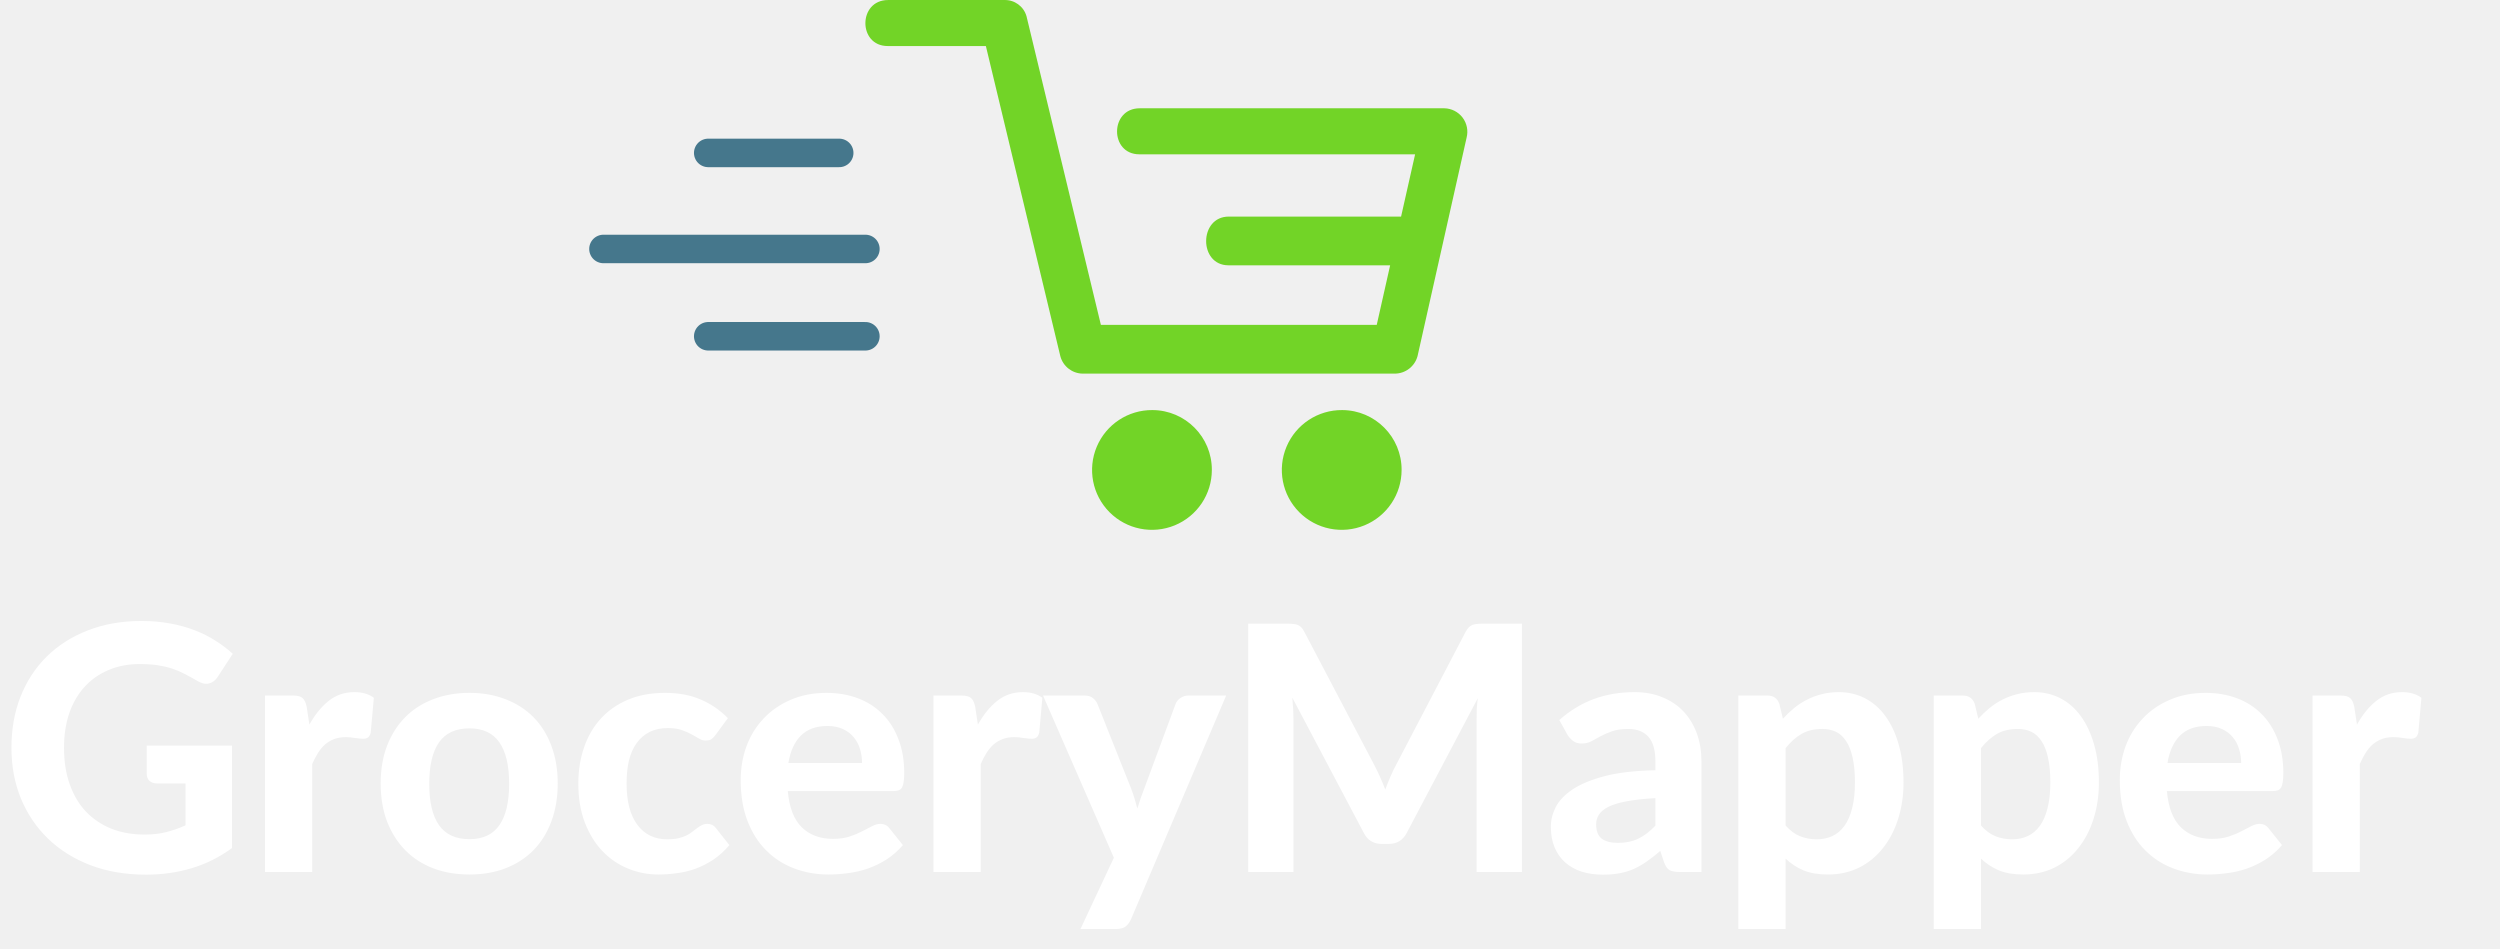
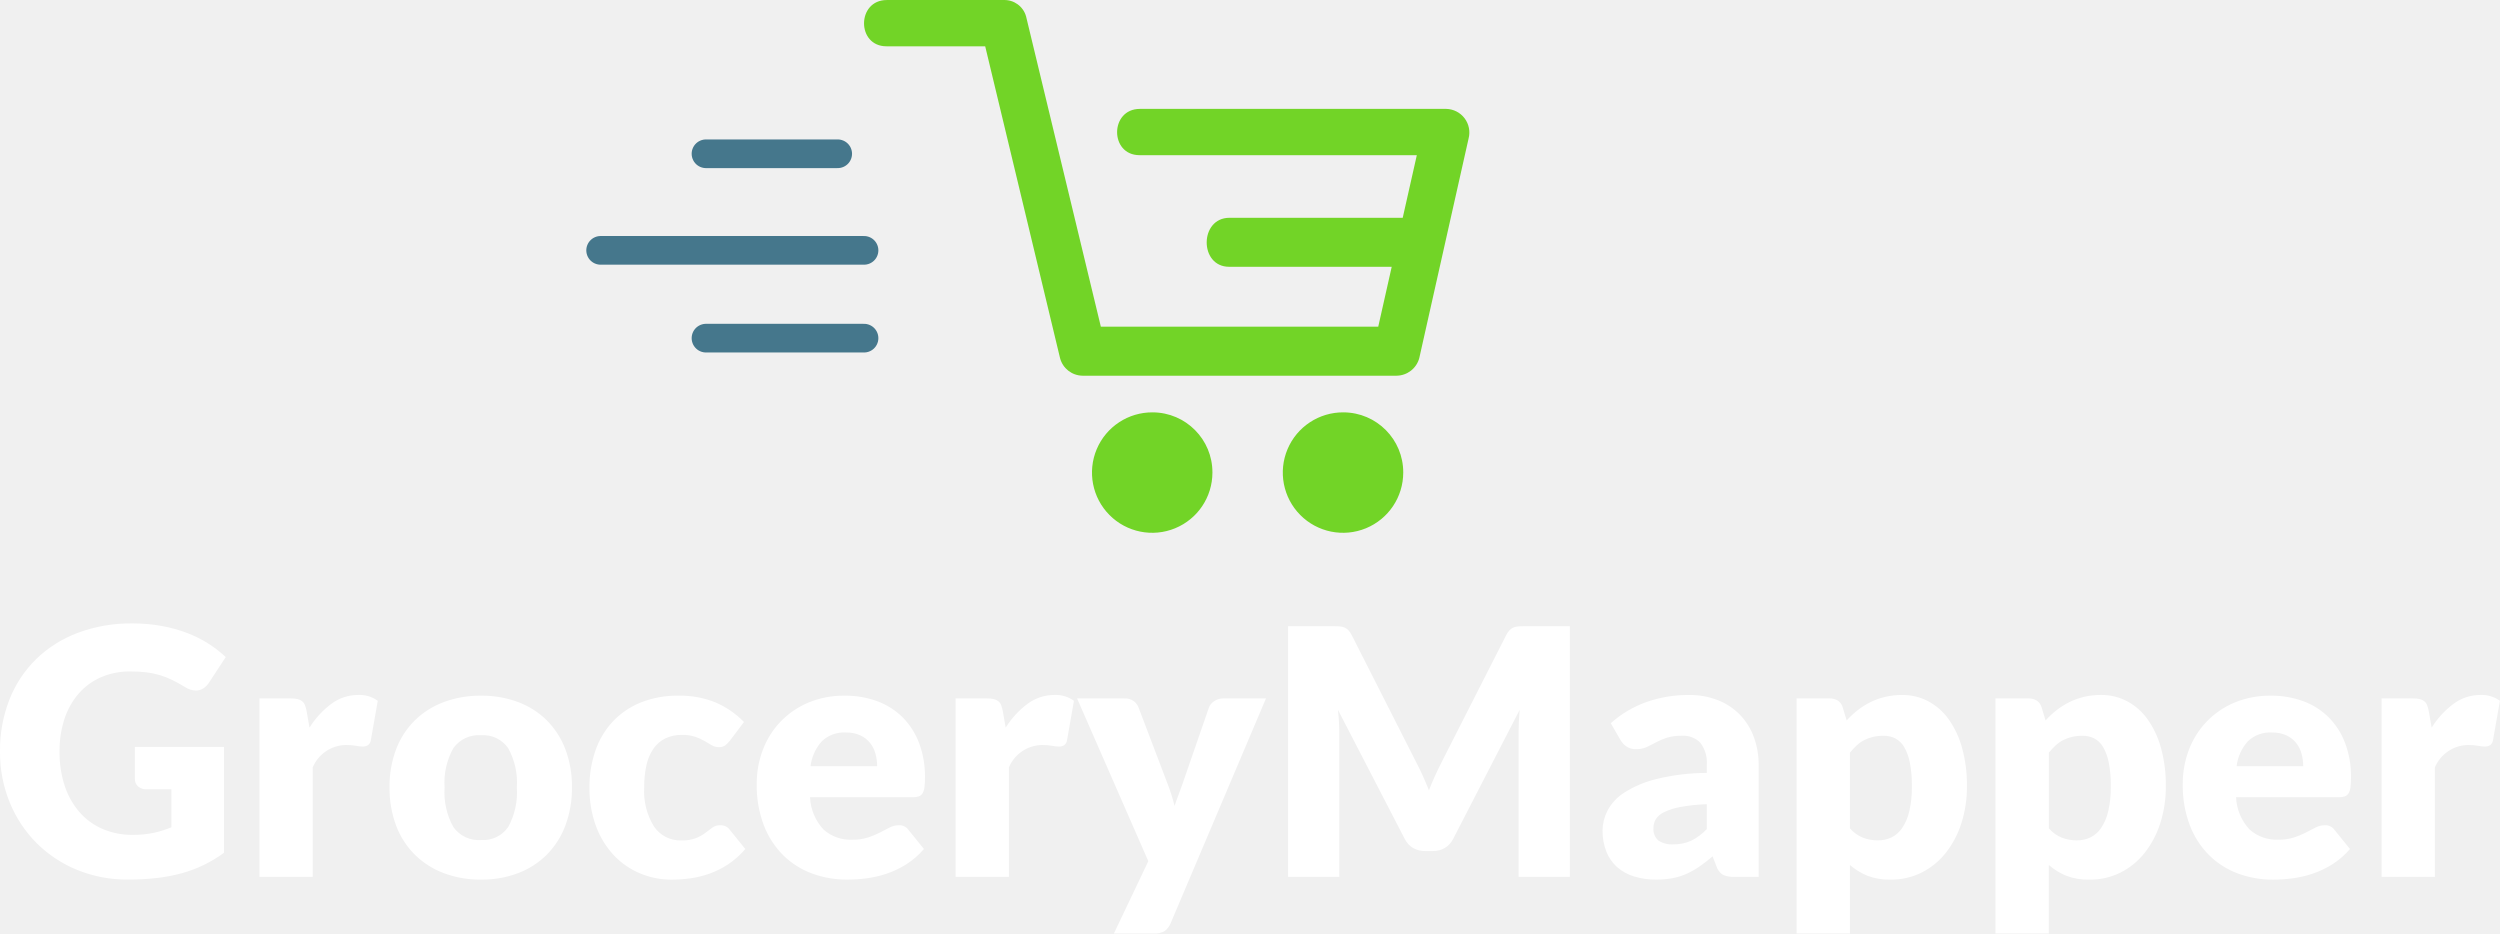
- <svg xmlns="http://www.w3.org/2000/svg" width="263" height="99.733" viewBox="0 0 263 99.733">
-   <g id="Group_9" data-name="Group 9" transform="translate(-68.11 -12.986)">
-     <g id="Component_1_3" data-name="Component 1 – 3" transform="translate(68.11 12.986)">
-       <g id="Group_2" data-name="Group 2" transform="translate(91.039)">
+ <svg xmlns="http://www.w3.org/2000/svg" width="261.54" height="97.655" viewBox="0 0 261.54 97.655">
+   <g id="Group_9" data-name="Group 9" transform="translate(-68.758 -12.986)">
+     <g id="Component_1_3" data-name="Component 1 – 3" transform="translate(68.758 12.986)">
+       <g id="Group_2" data-name="Group 2" transform="translate(90.392)">
        <path id="Path_1" data-name="Path 1" d="M123.449,533.421H91.4c-3.157,0-3.185,4.842-.035,4.842h29.007q-.737,3.279-1.475,6.55H100.772c-3.157,0-3.185,5.127-.034,5.127h17.008q-.705,3.129-1.41,6.265H87.316C84.707,545.353,82.1,534.6,79.49,523.732a2.351,2.351,0,0,0-2.344-1.7H64.925c-3.157,0-3.185,4.841-.035,4.841H75.217L83.05,559.5a2.466,2.466,0,0,0,2.343,1.834h32.861a2.485,2.485,0,0,0,2.375-1.845q2.581-11.5,5.159-22.972A2.472,2.472,0,0,0,123.449,533.421Z" transform="translate(-62.542 -522.029)" fill="#72d427" />
        <path id="Path_2" data-name="Path 2" d="M122.294,574.173a6.3,6.3,0,1,0,6.246,6.3A6.272,6.272,0,0,0,122.294,574.173Z" transform="translate(-72.131 -531.033)" fill="#72d427" />
        <path id="Path_3" data-name="Path 3" d="M97.975,574.173a6.3,6.3,0,1,0,6.245,6.3A6.272,6.272,0,0,0,97.975,574.173Z" transform="translate(-67.773 -531.033)" fill="#72d427" />
      </g>
-       <text id="GroceryMapper" transform="translate(0 91.733)" fill="#fff" font-size="36" font-family="Lato-Black, Lato" font-weight="800">
-         <tspan x="0" y="0">GroceryMapper</tspan>
-       </text>
+       <path id="GroceryMapper" d="M14.508-4.392a10.352,10.352,0,0,0,2.232-.216,10.926,10.926,0,0,0,1.836-.576V-9.162H15.984a1.259,1.259,0,0,1-.9-.306,1.019,1.019,0,0,1-.324-.774V-13.59h9.324V-2.52a13.741,13.741,0,0,1-2.1,1.269,13.546,13.546,0,0,1-2.322.873,17.288,17.288,0,0,1-2.628.5,26.038,26.038,0,0,1-3,.162A13.751,13.751,0,0,1,8.712-.729,12.947,12.947,0,0,1,4.473-3.537,12.924,12.924,0,0,1,1.665-7.785,13.817,13.817,0,0,1,.648-13.122a14.53,14.53,0,0,1,.972-5.391A12.142,12.142,0,0,1,4.4-22.752a12.617,12.617,0,0,1,4.374-2.772,15.811,15.811,0,0,1,5.733-.99,16.7,16.7,0,0,1,3.078.27,15.144,15.144,0,0,1,2.655.738,12.218,12.218,0,0,1,2.223,1.116,11.973,11.973,0,0,1,1.8,1.4L22.5-20.3a1.959,1.959,0,0,1-.6.594,1.432,1.432,0,0,1-.765.216,2.107,2.107,0,0,1-1.116-.36q-.72-.432-1.359-.747a8.292,8.292,0,0,0-1.305-.513,8.553,8.553,0,0,0-1.4-.288,13.777,13.777,0,0,0-1.656-.09,7.554,7.554,0,0,0-3.078.6,6.6,6.6,0,0,0-2.331,1.7A7.694,7.694,0,0,0,7.4-16.551a10.629,10.629,0,0,0-.522,3.429,11.037,11.037,0,0,0,.576,3.708A7.967,7.967,0,0,0,9.045-6.678a6.764,6.764,0,0,0,2.412,1.7A7.811,7.811,0,0,0,14.508-4.392ZM27.792,0V-18.666H31.1a2.824,2.824,0,0,1,.693.072,1.215,1.215,0,0,1,.468.225.96.96,0,0,1,.288.4,3.652,3.652,0,0,1,.171.612l.306,1.746a9.147,9.147,0,0,1,2.3-2.5,4.681,4.681,0,0,1,2.79-.918,3.214,3.214,0,0,1,2.052.612l-.72,4.1a.8.8,0,0,1-.288.531.977.977,0,0,1-.576.153,3.82,3.82,0,0,1-.72-.081,5.581,5.581,0,0,0-1.044-.081,3.833,3.833,0,0,0-3.456,2.34V0ZM50.976-18.954a10.78,10.78,0,0,1,3.87.666,8.488,8.488,0,0,1,3,1.908,8.6,8.6,0,0,1,1.944,3.015,10.877,10.877,0,0,1,.693,3.987,11.074,11.074,0,0,1-.693,4.023,8.655,8.655,0,0,1-1.944,3.042,8.529,8.529,0,0,1-3,1.926,10.652,10.652,0,0,1-3.87.675,10.777,10.777,0,0,1-3.9-.675,8.7,8.7,0,0,1-3.024-1.926,8.529,8.529,0,0,1-1.962-3.042A11.074,11.074,0,0,1,41.4-9.378a10.877,10.877,0,0,1,.693-3.987,8.47,8.47,0,0,1,1.962-3.015,8.655,8.655,0,0,1,3.024-1.908A10.907,10.907,0,0,1,50.976-18.954Zm0,15.1a3.169,3.169,0,0,0,2.835-1.359,7.516,7.516,0,0,0,.909-4.131,7.468,7.468,0,0,0-.909-4.122,3.176,3.176,0,0,0-2.835-1.35,3.255,3.255,0,0,0-2.9,1.35,7.409,7.409,0,0,0-.918,4.122,7.457,7.457,0,0,0,.918,4.131A3.247,3.247,0,0,0,50.976-3.852ZM77-14.238a3.086,3.086,0,0,1-.486.486,1.073,1.073,0,0,1-.666.18,1.434,1.434,0,0,1-.747-.2l-.747-.441a5.666,5.666,0,0,0-.972-.441A4.184,4.184,0,0,0,72-14.85a3.883,3.883,0,0,0-1.773.378,3.283,3.283,0,0,0-1.233,1.08,4.935,4.935,0,0,0-.72,1.719,10.269,10.269,0,0,0-.234,2.3,6.994,6.994,0,0,0,1.035,4.122,3.322,3.322,0,0,0,2.853,1.44,3.988,3.988,0,0,0,1.539-.243,4.664,4.664,0,0,0,.963-.54l.729-.549A1.348,1.348,0,0,1,76-5.4,1.153,1.153,0,0,1,77-4.914l1.62,2A8.814,8.814,0,0,1,76.806-1.3a9.119,9.119,0,0,1-1.953.972,10.08,10.08,0,0,1-2.007.486,14.778,14.778,0,0,1-1.962.135A8.419,8.419,0,0,1,67.617-.36a8,8,0,0,1-2.736-1.881,9.009,9.009,0,0,1-1.872-3.033,11.362,11.362,0,0,1-.693-4.1,11.528,11.528,0,0,1,.6-3.771A8.561,8.561,0,0,1,64.7-16.191a8.285,8.285,0,0,1,2.916-2.025,10.218,10.218,0,0,1,4.023-.738,9.807,9.807,0,0,1,3.852.7A9.243,9.243,0,0,1,78.48-16.2Zm12.024-4.716a9.611,9.611,0,0,1,3.393.576A7.376,7.376,0,0,1,95.067-16.7a7.64,7.64,0,0,1,1.728,2.691,9.875,9.875,0,0,1,.621,3.609,7.877,7.877,0,0,1-.054,1.026,1.624,1.624,0,0,1-.2.63.754.754,0,0,1-.387.324,1.813,1.813,0,0,1-.621.09H85.392a5.262,5.262,0,0,0,1.422,3.393,4.231,4.231,0,0,0,2.97,1.053,5.316,5.316,0,0,0,1.674-.234,8.445,8.445,0,0,0,1.251-.522q.549-.288,1.008-.522A2.093,2.093,0,0,1,94.68-5.4a1.153,1.153,0,0,1,1.008.486l1.62,2A8.294,8.294,0,0,1,95.445-1.3a9.681,9.681,0,0,1-2.052.972,11.123,11.123,0,0,1-2.106.486A15.8,15.8,0,0,1,89.28.288,10.48,10.48,0,0,1,85.6-.351a8.458,8.458,0,0,1-3.006-1.9,8.96,8.96,0,0,1-2.034-3.132,11.7,11.7,0,0,1-.747-4.356,9.858,9.858,0,0,1,.639-3.546,8.734,8.734,0,0,1,1.836-2.934,8.742,8.742,0,0,1,2.9-2A9.565,9.565,0,0,1,89.028-18.954Zm.108,3.852a3.362,3.362,0,0,0-2.5.909,4.736,4.736,0,0,0-1.188,2.619h6.966a4.925,4.925,0,0,0-.171-1.3,3.142,3.142,0,0,0-.558-1.125,2.839,2.839,0,0,0-1.017-.8A3.478,3.478,0,0,0,89.136-15.1ZM100.62,0V-18.666h3.312a2.824,2.824,0,0,1,.693.072,1.215,1.215,0,0,1,.468.225.96.96,0,0,1,.288.4,3.652,3.652,0,0,1,.171.612l.306,1.746a9.147,9.147,0,0,1,2.3-2.5,4.681,4.681,0,0,1,2.79-.918,3.214,3.214,0,0,1,2.052.612l-.72,4.1a.8.8,0,0,1-.288.531.977.977,0,0,1-.576.153,3.82,3.82,0,0,1-.72-.081,5.581,5.581,0,0,0-1.044-.081,3.833,3.833,0,0,0-3.456,2.34V0Zm22.5,4.842a2,2,0,0,1-.612.819,1.992,1.992,0,0,1-1.152.261H117.18l3.6-7.56-7.452-17.028h4.932a1.575,1.575,0,0,1,1.008.288,1.546,1.546,0,0,1,.5.684l3.06,8.046a17.73,17.73,0,0,1,.7,2.232q.18-.576.4-1.134t.414-1.134l2.772-8.01a1.366,1.366,0,0,1,.567-.693,1.62,1.62,0,0,1,.909-.279h4.5Zm25.686-16.83q.36.684.693,1.422t.639,1.512q.306-.792.648-1.539t.7-1.449L158.22-25.29a2.2,2.2,0,0,1,.369-.531,1.208,1.208,0,0,1,.423-.279,1.773,1.773,0,0,1,.531-.108q.3-.018.693-.018h4.644V0h-5.364V-15.084q0-1.1.108-2.376L152.676-3.978a2.289,2.289,0,0,1-.873.954,2.415,2.415,0,0,1-1.251.324h-.828a2.415,2.415,0,0,1-1.251-.324,2.289,2.289,0,0,1-.873-.954l-6.984-13.5q.072.63.108,1.251t.036,1.143V0H135.4V-26.226h4.644q.4,0,.693.018a1.773,1.773,0,0,1,.531.108,1.208,1.208,0,0,1,.423.279,2.2,2.2,0,0,1,.369.531ZM182.088,0a2.614,2.614,0,0,1-1.2-.216,1.65,1.65,0,0,1-.675-.9l-.4-1.026q-.7.594-1.35,1.044a8.557,8.557,0,0,1-1.341.765,6.622,6.622,0,0,1-1.476.468,9.084,9.084,0,0,1-1.737.153,7.616,7.616,0,0,1-2.322-.333,4.844,4.844,0,0,1-1.773-.981A4.313,4.313,0,0,1,168.7-2.637a5.81,5.81,0,0,1-.4-2.223,4.662,4.662,0,0,1,.5-2.034,5.018,5.018,0,0,1,1.746-1.9,11.1,11.1,0,0,1,3.348-1.431,22.465,22.465,0,0,1,5.31-.648v-.792a3.422,3.422,0,0,0-.675-2.367,2.483,2.483,0,0,0-1.917-.729,5.086,5.086,0,0,0-1.62.216,7.283,7.283,0,0,0-1.125.486q-.5.27-.963.486a2.645,2.645,0,0,1-1.116.216,1.687,1.687,0,0,1-.981-.279,2.072,2.072,0,0,1-.639-.693l-1.008-1.746a11.347,11.347,0,0,1,3.753-2.223,13.157,13.157,0,0,1,4.419-.729,8.082,8.082,0,0,1,3.051.549,6.566,6.566,0,0,1,2.3,1.53,6.686,6.686,0,0,1,1.449,2.331,8.377,8.377,0,0,1,.5,2.952V0ZM175.68-3.4a4.427,4.427,0,0,0,1.89-.378A5.758,5.758,0,0,0,179.208-5V-7.6a18.525,18.525,0,0,0-2.754.288,6.69,6.69,0,0,0-1.71.54,2.07,2.07,0,0,0-.873.738,1.747,1.747,0,0,0-.243.9,1.564,1.564,0,0,0,.522,1.341A2.547,2.547,0,0,0,175.68-3.4ZM188.6,5.922V-18.666h3.456a1.54,1.54,0,0,1,.873.234,1.249,1.249,0,0,1,.495.7l.414,1.368A9.381,9.381,0,0,1,195-17.442a7.648,7.648,0,0,1,1.332-.837,7.341,7.341,0,0,1,1.53-.549,7.617,7.617,0,0,1,1.791-.2,5.749,5.749,0,0,1,2.7.648,6.222,6.222,0,0,1,2.142,1.872,9.447,9.447,0,0,1,1.413,3,14.483,14.483,0,0,1,.513,4.023,12.4,12.4,0,0,1-.585,3.888A9.769,9.769,0,0,1,204.2-2.5a7.546,7.546,0,0,1-2.52,2.052,7.126,7.126,0,0,1-3.249.738,6.361,6.361,0,0,1-2.448-.414,6.646,6.646,0,0,1-1.8-1.116V5.922Zm9.108-20.682a4.822,4.822,0,0,0-1.107.117,4.067,4.067,0,0,0-.918.333,3.481,3.481,0,0,0-.783.549,8.132,8.132,0,0,0-.72.765v7.92a3.527,3.527,0,0,0,1.368.981,4.341,4.341,0,0,0,1.548.279,3.288,3.288,0,0,0,1.422-.306,2.9,2.9,0,0,0,1.125-.981,5.225,5.225,0,0,0,.747-1.755,10.993,10.993,0,0,0,.27-2.628,12.09,12.09,0,0,0-.216-2.484,5.117,5.117,0,0,0-.6-1.629,2.341,2.341,0,0,0-.927-.891A2.659,2.659,0,0,0,197.712-14.76Zm11.7,20.682V-18.666h3.456a1.54,1.54,0,0,1,.873.234,1.249,1.249,0,0,1,.495.7l.414,1.368a9.381,9.381,0,0,1,1.161-1.08,7.65,7.65,0,0,1,1.332-.837,7.341,7.341,0,0,1,1.53-.549,7.617,7.617,0,0,1,1.791-.2,5.749,5.749,0,0,1,2.7.648,6.222,6.222,0,0,1,2.142,1.872,9.447,9.447,0,0,1,1.413,3,14.483,14.483,0,0,1,.513,4.023,12.4,12.4,0,0,1-.585,3.888,9.769,9.769,0,0,1-1.638,3.1,7.546,7.546,0,0,1-2.52,2.052,7.126,7.126,0,0,1-3.249.738,6.361,6.361,0,0,1-2.448-.414,6.646,6.646,0,0,1-1.8-1.116V5.922ZM218.52-14.76a4.822,4.822,0,0,0-1.107.117,4.067,4.067,0,0,0-.918.333,3.481,3.481,0,0,0-.783.549,8.132,8.132,0,0,0-.72.765v7.92a3.527,3.527,0,0,0,1.368.981,4.341,4.341,0,0,0,1.548.279,3.288,3.288,0,0,0,1.422-.306,2.9,2.9,0,0,0,1.125-.981,5.224,5.224,0,0,0,.747-1.755,10.993,10.993,0,0,0,.27-2.628,12.09,12.09,0,0,0-.216-2.484,5.117,5.117,0,0,0-.6-1.629,2.341,2.341,0,0,0-.927-.891A2.659,2.659,0,0,0,218.52-14.76Zm19.692-4.194a9.611,9.611,0,0,1,3.393.576,7.376,7.376,0,0,1,2.646,1.674,7.64,7.64,0,0,1,1.728,2.691A9.875,9.875,0,0,1,246.6-10.4a7.879,7.879,0,0,1-.054,1.026,1.624,1.624,0,0,1-.2.63.754.754,0,0,1-.387.324,1.813,1.813,0,0,1-.621.09H234.576A5.262,5.262,0,0,0,236-4.941a4.231,4.231,0,0,0,2.97,1.053,5.316,5.316,0,0,0,1.674-.234,8.445,8.445,0,0,0,1.251-.522q.549-.288,1.008-.522a2.093,2.093,0,0,1,.963-.234,1.153,1.153,0,0,1,1.008.486l1.62,2A8.3,8.3,0,0,1,244.629-1.3a9.681,9.681,0,0,1-2.052.972,11.122,11.122,0,0,1-2.106.486,15.8,15.8,0,0,1-2.007.135,10.48,10.48,0,0,1-3.681-.639,8.458,8.458,0,0,1-3.006-1.9,8.96,8.96,0,0,1-2.034-3.132A11.7,11.7,0,0,1,229-9.738a9.858,9.858,0,0,1,.639-3.546,8.734,8.734,0,0,1,1.836-2.934,8.742,8.742,0,0,1,2.9-2A9.565,9.565,0,0,1,238.212-18.954Zm.108,3.852a3.362,3.362,0,0,0-2.5.909,4.736,4.736,0,0,0-1.188,2.619H241.6a4.925,4.925,0,0,0-.171-1.3,3.142,3.142,0,0,0-.558-1.125,2.839,2.839,0,0,0-1.017-.8A3.478,3.478,0,0,0,238.32-15.1ZM249.8,0V-18.666h3.312a2.824,2.824,0,0,1,.693.072,1.215,1.215,0,0,1,.468.225.96.96,0,0,1,.288.4,3.652,3.652,0,0,1,.171.612l.306,1.746a9.147,9.147,0,0,1,2.3-2.5,4.681,4.681,0,0,1,2.79-.918,3.214,3.214,0,0,1,2.052.612l-.72,4.1a.8.8,0,0,1-.288.531.977.977,0,0,1-.576.153,3.82,3.82,0,0,1-.72-.081,5.581,5.581,0,0,0-1.044-.081,3.833,3.833,0,0,0-3.456,2.34V0Z" transform="translate(-0.648 91.733)" fill="#fff" />
    </g>
    <g id="Group_3" data-name="Group 3" transform="translate(131.594 29.073)">
      <line id="Line_1" data-name="Line 1" x1="27.555" transform="translate(0 10.104)" fill="none" stroke="#45778c" stroke-linecap="round" stroke-width="3" />
      <line id="Line_2" data-name="Line 2" x1="13.778" transform="translate(11.022 0)" fill="none" stroke="#45778c" stroke-linecap="round" stroke-width="3" />
      <line id="Line_3" data-name="Line 3" x1="16.533" transform="translate(11.022 19.289)" fill="none" stroke="#45778c" stroke-linecap="round" stroke-width="3" />
    </g>
  </g>
</svg>
